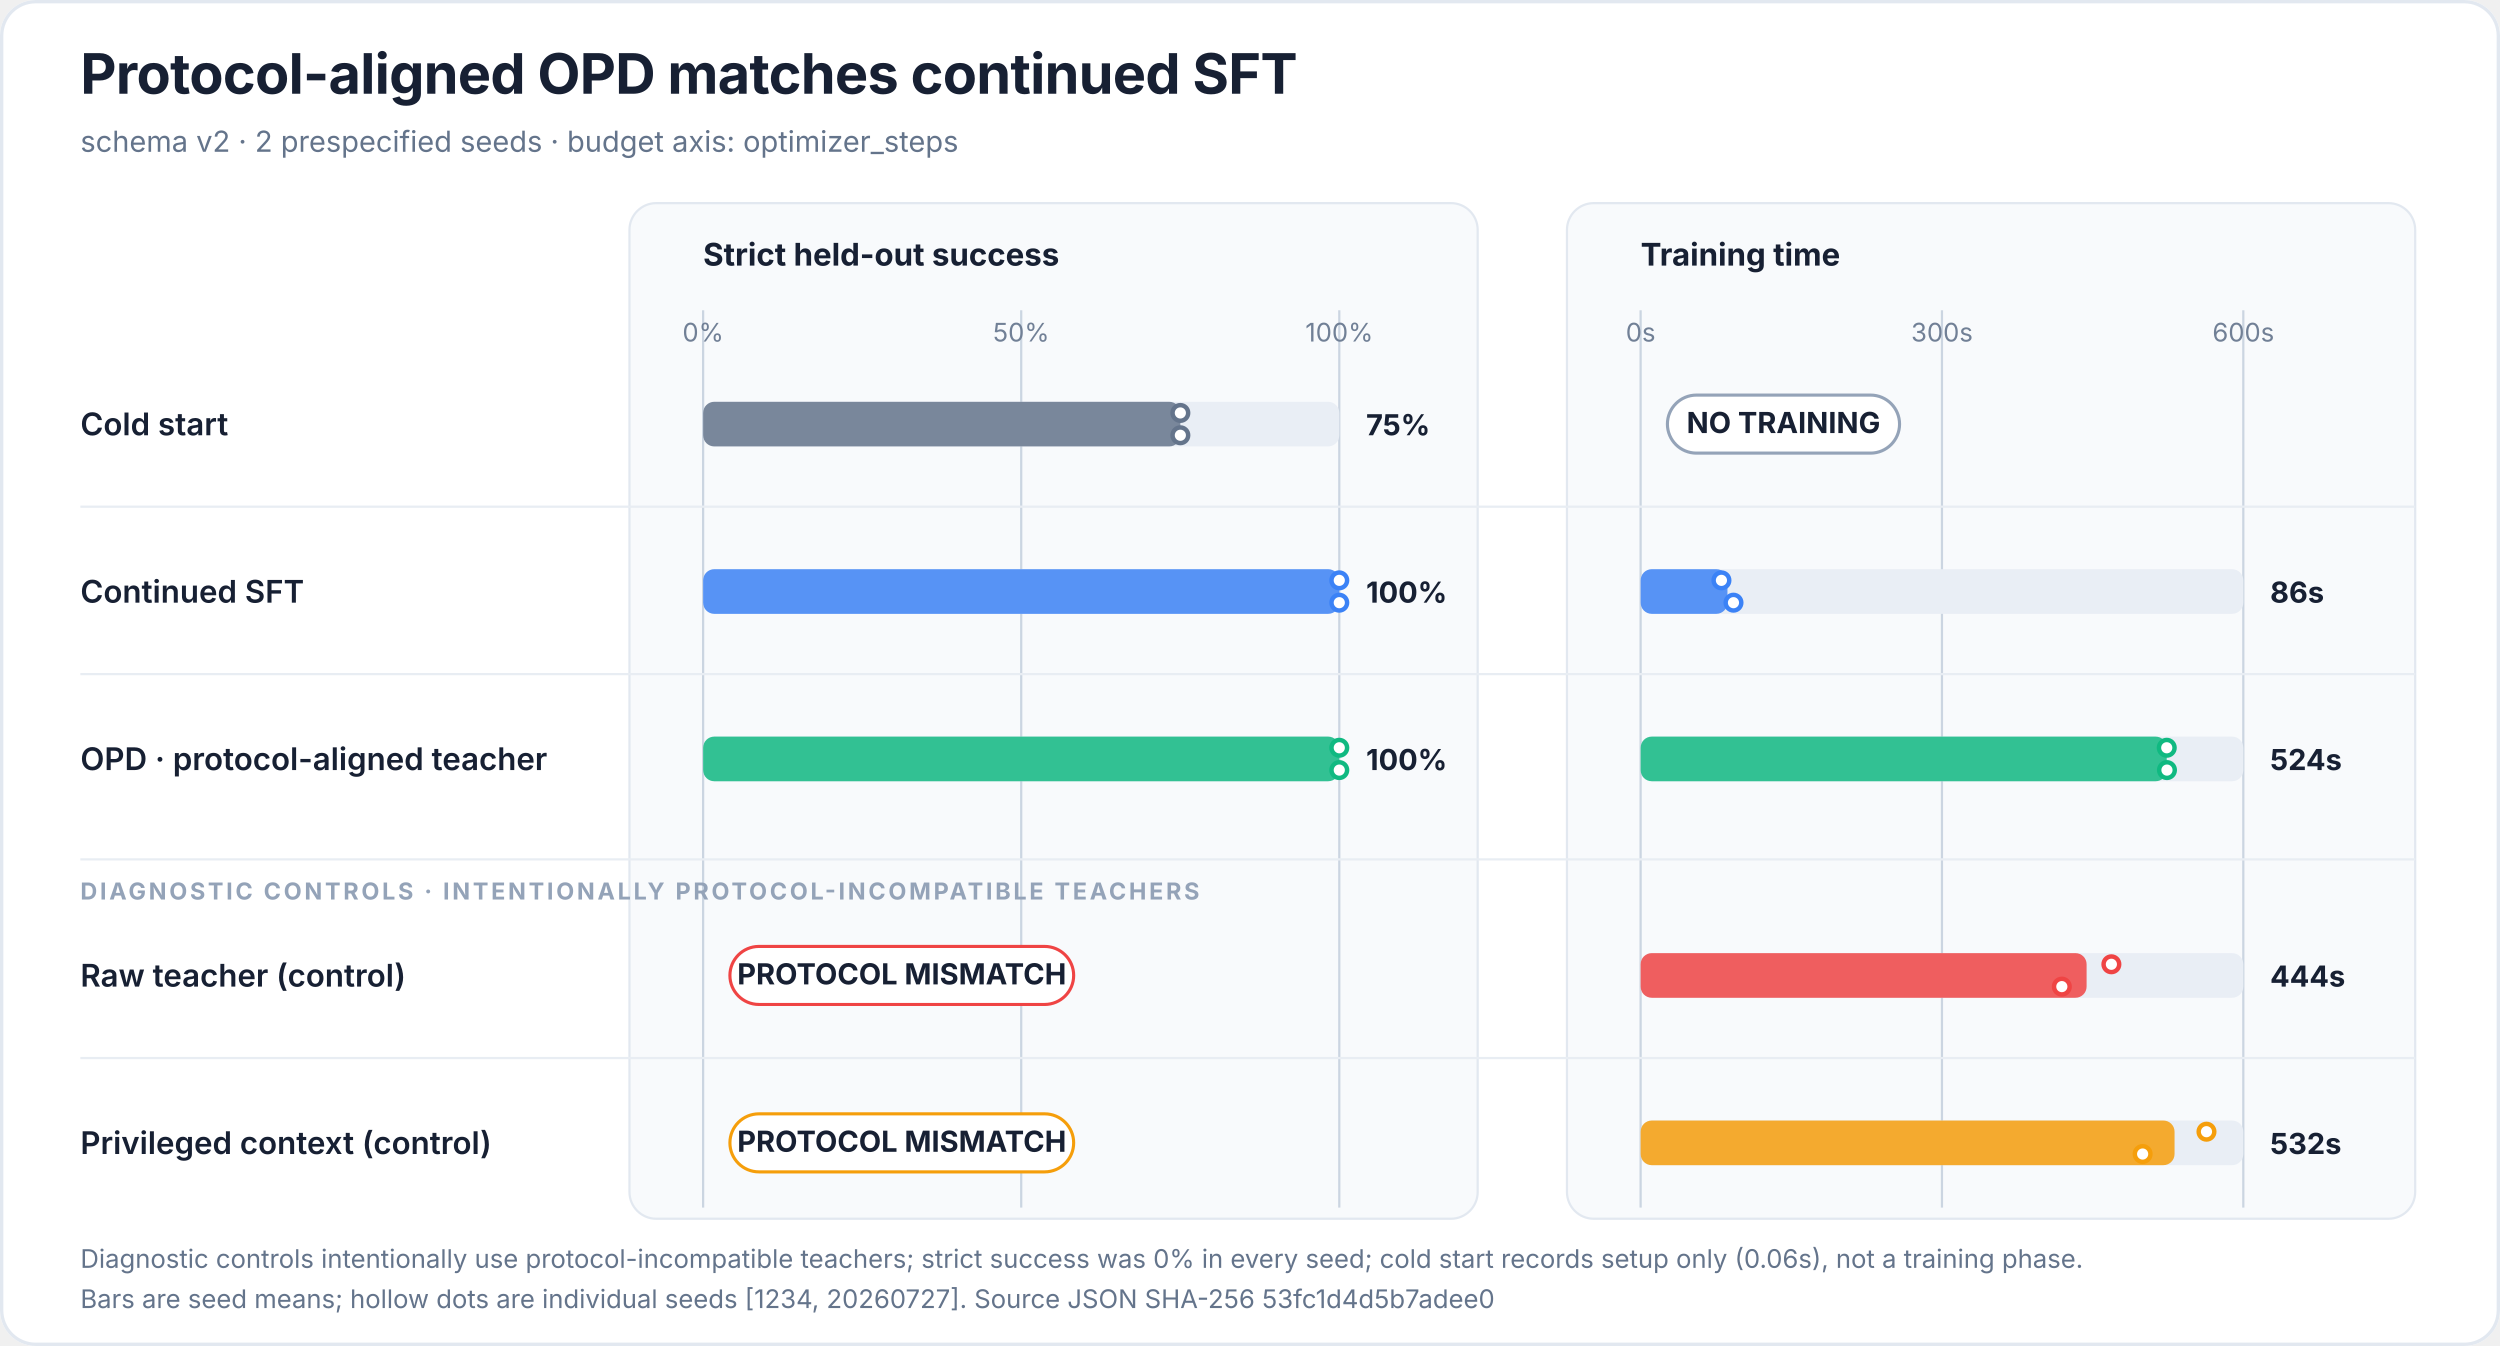
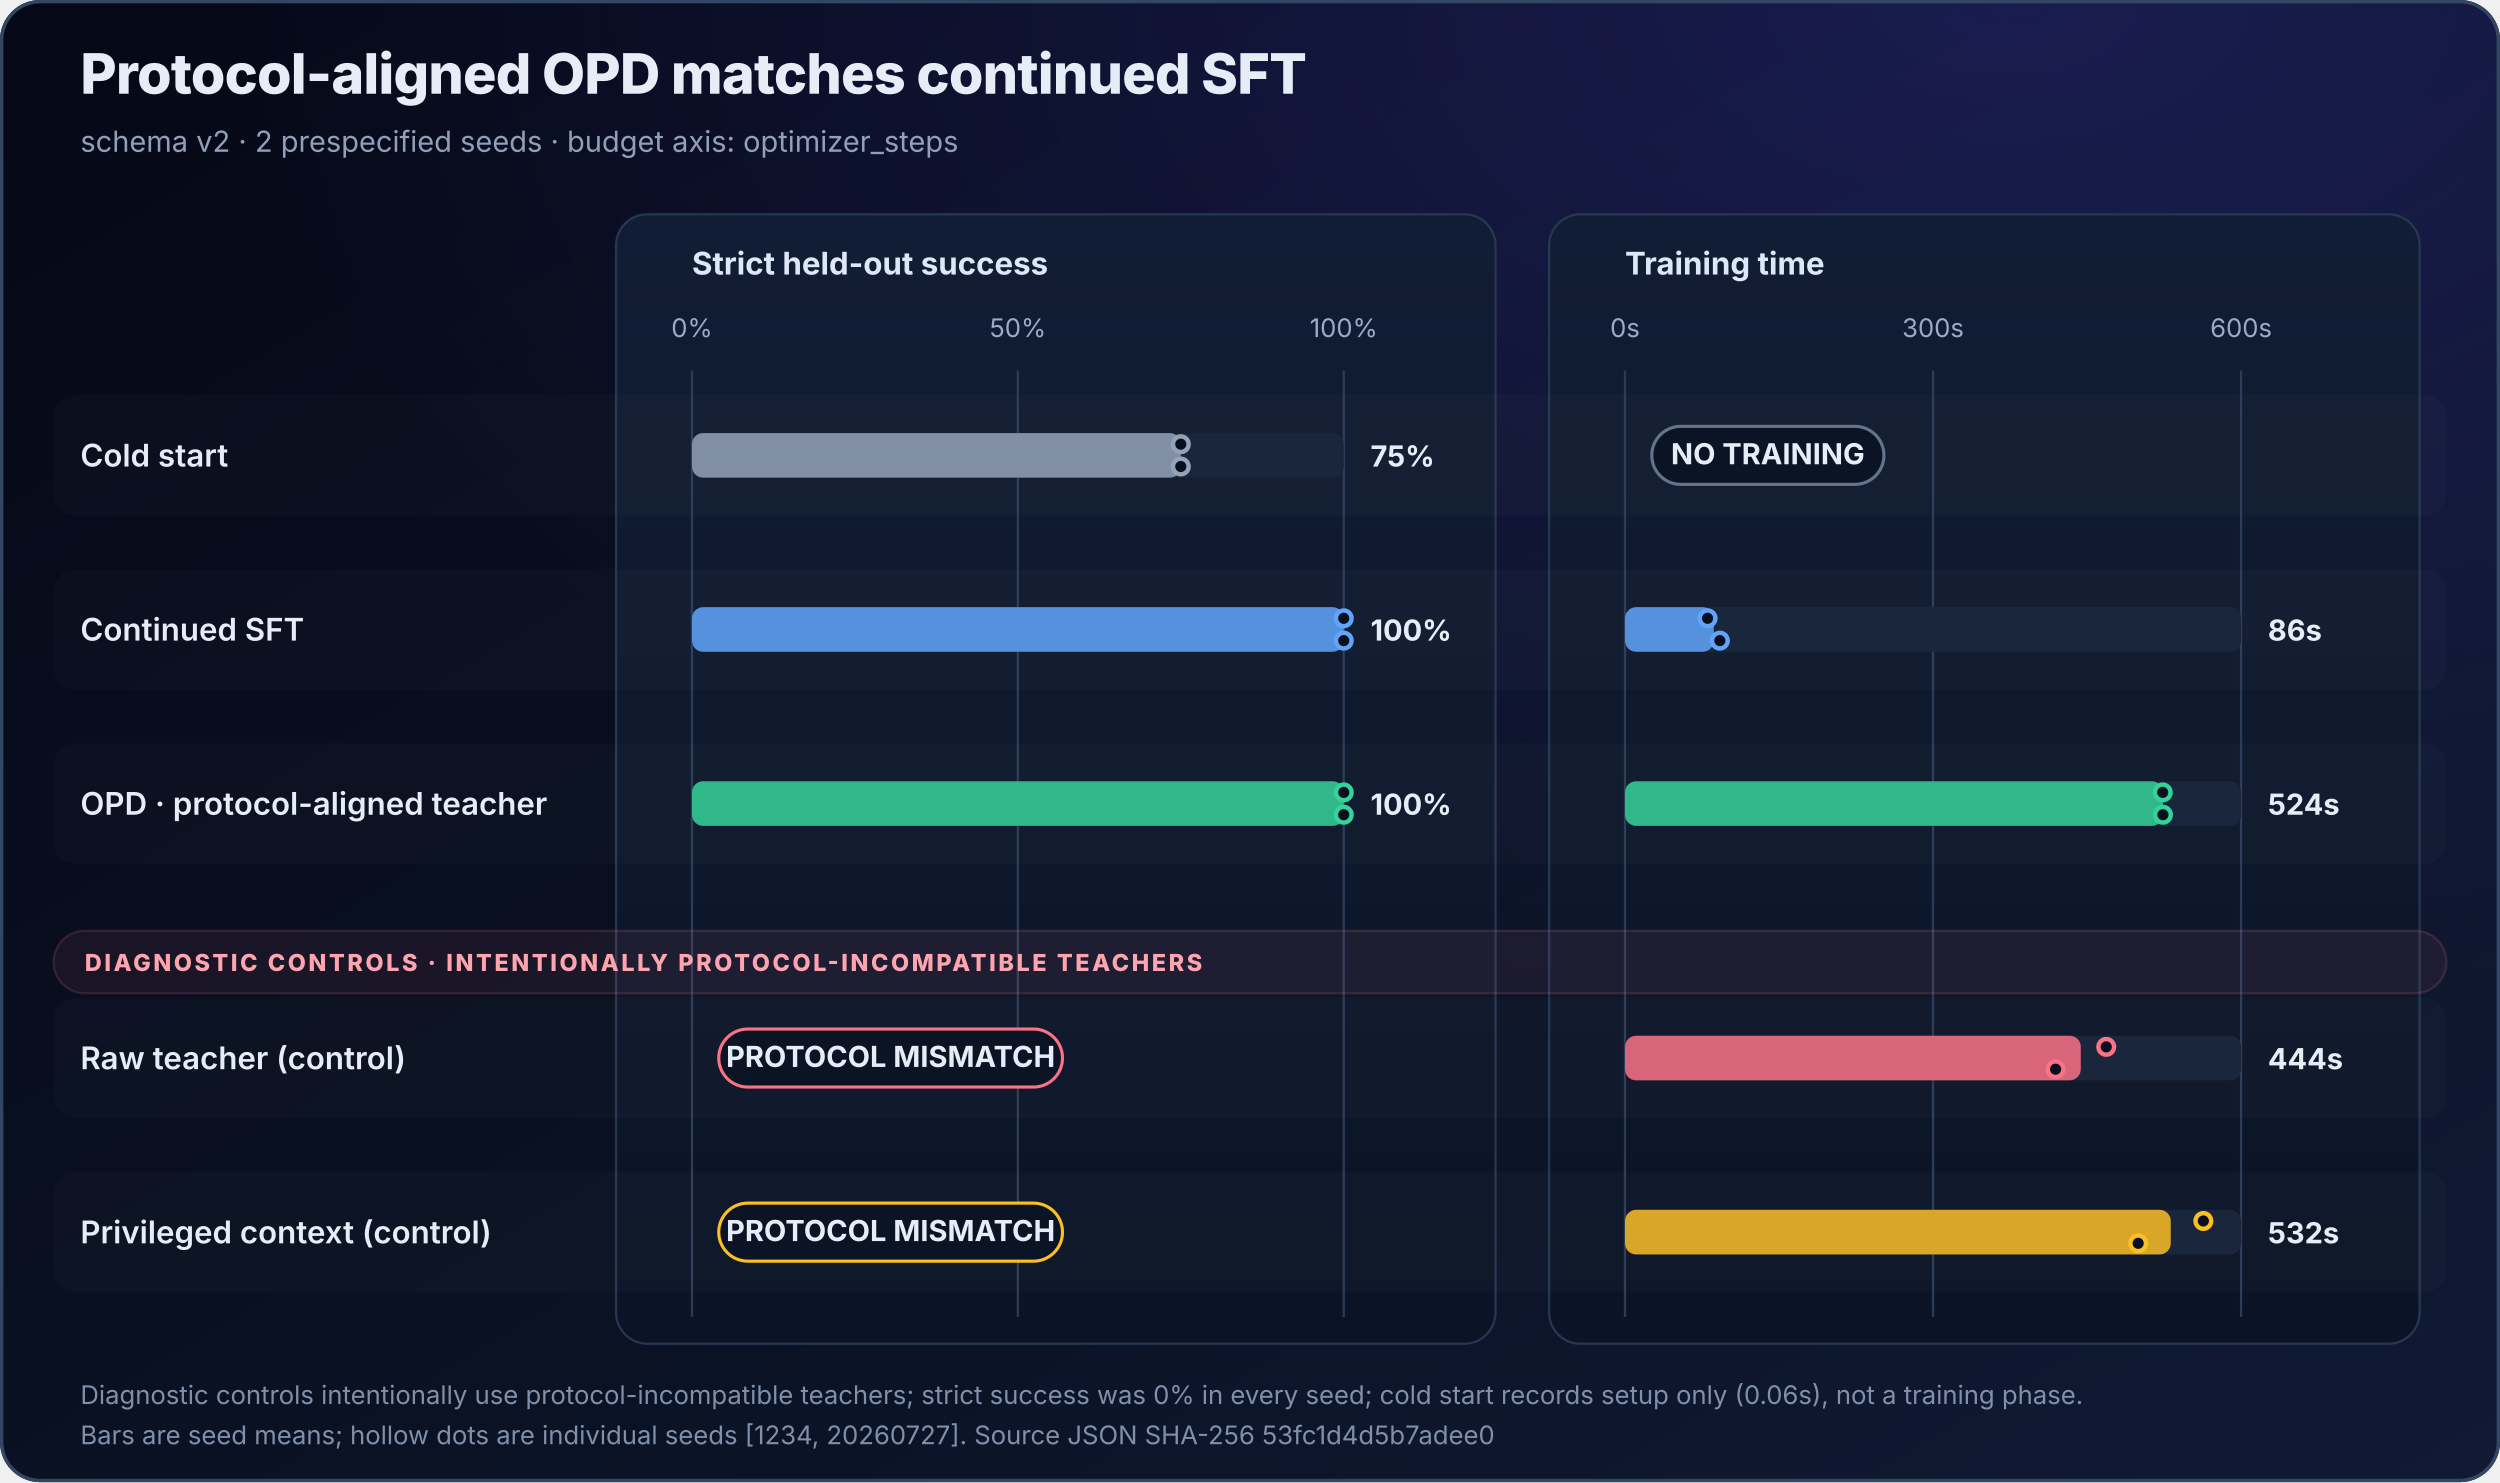
- <svg xmlns="http://www.w3.org/2000/svg" width="1120" height="603" viewBox="0 0 1120 603" role="img" aria-labelledby="benchmark-title benchmark-desc">
-   <style>text{font-family:Inter,ui-sans-serif,system-ui,-apple-system,Segoe UI,sans-serif;fill:#172033}.title{font-size:25px;font-weight:750;letter-spacing:-.3px}.sub{font-size:13px;fill:#64748b}.head{font-size:14px;font-weight:700}.label{font-size:14px;font-weight:560}.value{font-size:13px;font-weight:700}.axis{font-size:11.5px;fill:#718096}.note{font-size:11.5px;fill:#64748b}.section{font-size:10.5px;font-weight:750;letter-spacing:1.2px;fill:#94a3b8}.panel{fill:#f8fafc;stroke:#e2e8f0}.track{fill:#e9eef5}.grid{stroke:#cbd5e1;stroke-width:1}.separator{stroke:#e8edf3;stroke-width:1}.dot{fill:#fff;stroke-width:2}.pill{fill:#fff;stroke-width:1.4}</style>
-   <rect width="100%" height="100%" rx="16" fill="#ffffff" />
-   <rect x=".75" y=".75" width="1118.5" height="601.5" rx="15.25" fill="none" stroke="#e2e8f0" stroke-width="1.5" />
+ <svg xmlns="http://www.w3.org/2000/svg" width="1120" height="664" viewBox="0 0 1120 664" role="img" aria-labelledby="benchmark-title benchmark-desc">
+   <style>text{font-family:Inter,ui-sans-serif,system-ui,-apple-system,Segoe UI,sans-serif;fill:#e6edf7}.title{font-size:25px;font-weight:760;letter-spacing:-.35px}.sub{font-size:13px;fill:#91a0b8}.head{font-size:14px;font-weight:700;fill:#dce7f7}.label{font-size:14px;font-weight:580}.value{font-size:13px;font-weight:730}.axis{font-size:11.5px;fill:#9aabc3}.note{font-size:11.5px;fill:#7f90aa}.section{font-size:10.5px;font-weight:760;letter-spacing:1.15px;fill:#fda4af}.panel{fill:url(#panel);stroke:#263752}.track{fill:#19263c}.grid{stroke:#2b3c58;stroke-width:1}.row{fill:#ffffff;fill-opacity:.018}.dot{fill:#08101f;stroke-width:2}.pill{fill:#0b1425;stroke-width:1.4}</style>
+   <defs>
+     <linearGradient id="background" x1="0" y1="0" x2="1" y2="1">
+       <stop offset="0%" stop-color="#050816" />
+       <stop offset="58%" stop-color="#0a1224" />
+       <stop offset="100%" stop-color="#101a34" />
+     </linearGradient>
+     <linearGradient id="panel" x1="0" y1="0" x2="0" y2="1">
+       <stop offset="0%" stop-color="#111d34" />
+       <stop offset="100%" stop-color="#0b1426" />
+     </linearGradient>
+     <radialGradient id="glow" cx="80%" cy="0%" r="70%">
+       <stop offset="0%" stop-color="#4f46e5" stop-opacity=".24" />
+       <stop offset="100%" stop-color="#4f46e5" stop-opacity="0" />
+     </radialGradient>
+   </defs>
+   <rect width="100%" height="100%" rx="18" fill="url(#background)" />
+   <rect width="100%" height="100%" rx="18" fill="url(#glow)" />
+   <rect x=".75" y=".75" width="1118.5" height="662.5" rx="17.25" fill="none" stroke="#334663" stroke-width="1.5" />
  <text class="title" x="36" y="42">Protocol-aligned OPD matches continued SFT</text>
  <text class="sub" x="36" y="68">schema v2  ·  2 prespecified seeds  ·  budget axis: optimizer_steps</text>
-   <rect class="panel" x="282" y="91" width="380" height="455" rx="12" />
-   <rect class="panel" x="702" y="91" width="380" height="455" rx="12" />
-   <text class="head" x="315" y="119">Strict held-out success</text>
-   <text class="head" x="735" y="119">Training time</text>
-   <line class="grid" x1="315.0" y1="139" x2="315.0" y2="541" />
-   <text class="axis" x="315.0" y="153" text-anchor="middle">0%</text>
-   <line class="grid" x1="457.5" y1="139" x2="457.5" y2="541" />
-   <text class="axis" x="457.5" y="153" text-anchor="middle">50%</text>
-   <line class="grid" x1="600.0" y1="139" x2="600.0" y2="541" />
-   <text class="axis" x="600.0" y="153" text-anchor="middle">100%</text>
-   <line class="grid" x1="735.0" y1="139" x2="735.0" y2="541" />
-   <text class="axis" x="735.0" y="153" text-anchor="middle">0s</text>
-   <line class="grid" x1="870.0" y1="139" x2="870.0" y2="541" />
-   <text class="axis" x="870.0" y="153" text-anchor="middle">300s</text>
-   <line class="grid" x1="1005.0" y1="139" x2="1005.0" y2="541" />
-   <text class="axis" x="1005.0" y="153" text-anchor="middle">600s</text>
+   <rect class="panel" x="276" y="96" width="394" height="506" rx="14" />
+   <rect class="panel" x="694" y="96" width="390" height="506" rx="14" />
+   <text class="head" x="310" y="123">Strict held-out success</text>
+   <text class="head" x="728" y="123">Training time</text>
+   <text class="axis" x="310.0" y="151" text-anchor="middle">0%</text>
+   <line class="grid" x1="310.0" y1="166" x2="310.0" y2="590" />
+   <text class="axis" x="456.0" y="151" text-anchor="middle">50%</text>
+   <line class="grid" x1="456.0" y1="166" x2="456.0" y2="590" />
+   <text class="axis" x="602.0" y="151" text-anchor="middle">100%</text>
+   <line class="grid" x1="602.0" y1="166" x2="602.0" y2="590" />
+   <text class="axis" x="728.0" y="151" text-anchor="middle">0s</text>
+   <line class="grid" x1="728.0" y1="166" x2="728.0" y2="590" />
+   <text class="axis" x="866.0" y="151" text-anchor="middle">300s</text>
+   <line class="grid" x1="866.0" y1="166" x2="866.0" y2="590" />
+   <text class="axis" x="1004.0" y="151" text-anchor="middle">600s</text>
+   <line class="grid" x1="1004.0" y1="166" x2="1004.0" y2="590" />
+   <rect class="row" x="24" y="177" width="1072" height="54" rx="10" />
  <g data-arm="cold-start-only" data-success-mean="0.750000" data-train-seconds-mean="0.061326">
-     <text class="label" x="36" y="195">Cold start</text>
-     <rect class="track" x="315" y="180" width="285" height="20" rx="5" />
-     <rect x="315" y="180" width="213.8" height="20" rx="5" fill="#64748b" opacity=".84" />
-     <circle class="dot" cx="528.8" cy="185" r="3.5" stroke="#64748b" />
-     <circle class="dot" cx="528.8" cy="195" r="3.5" stroke="#64748b" />
-     <text class="value" x="612" y="195">75%</text>
-     <rect class="pill" x="747" y="177" width="104" height="26" rx="13" stroke="#94a3b8" />
-     <text class="value" x="799" y="194" text-anchor="middle" fill="#64748b">NO TRAINING</text>
+     <text class="label" x="36" y="209">Cold start</text>
+     <rect class="track" x="310" y="194" width="292" height="20" rx="5" />
+     <rect x="310" y="194" width="219.0" height="20" rx="5" fill="#94a3b8" opacity=".84" />
+     <circle class="dot" cx="529.0" cy="199" r="3.5" stroke="#94a3b8" />
+     <circle class="dot" cx="529.0" cy="209" r="3.5" stroke="#94a3b8" />
+     <text class="value" x="614" y="209">75%</text>
+     <rect class="pill" x="740" y="191" width="104" height="26" rx="13" stroke="#64748b" />
+     <text class="value" x="792" y="208" text-anchor="middle" fill="#94a3b8">NO TRAINING</text>
  </g>
-   <line class="separator" x1="36" y1="227" x2="1082" y2="227" />
+   <rect class="row" x="24" y="255" width="1072" height="54" rx="10" />
  <g data-arm="sft-continued" data-success-mean="1.000000" data-train-seconds-mean="86.439230">
-     <text class="label" x="36" y="270">Continued SFT</text>
-     <rect class="track" x="315" y="255" width="285" height="20" rx="5" />
-     <rect x="315" y="255" width="285.0" height="20" rx="5" fill="#3b82f6" opacity=".84" />
-     <circle class="dot" cx="600.0" cy="260" r="3.5" stroke="#3b82f6" />
-     <circle class="dot" cx="600.0" cy="270" r="3.5" stroke="#3b82f6" />
-     <text class="value" x="612" y="270">100%</text>
-     <rect class="track" x="735" y="255" width="270" height="20" rx="5" />
-     <rect x="735" y="255" width="38.9" height="20" rx="5" fill="#3b82f6" opacity=".84" />
-     <circle class="dot" cx="771.2" cy="260" r="3.5" stroke="#3b82f6" />
-     <circle class="dot" cx="776.6" cy="270" r="3.5" stroke="#3b82f6" />
-     <text class="value" x="1017" y="270">86s</text>
+     <text class="label" x="36" y="287">Continued SFT</text>
+     <rect class="track" x="310" y="272" width="292" height="20" rx="5" />
+     <rect x="310" y="272" width="292.0" height="20" rx="5" fill="#60a5fa" opacity=".84" />
+     <circle class="dot" cx="602.0" cy="277" r="3.5" stroke="#60a5fa" />
+     <circle class="dot" cx="602.0" cy="287" r="3.5" stroke="#60a5fa" />
+     <text class="value" x="614" y="287">100%</text>
+     <rect class="track" x="728" y="272" width="276" height="20" rx="5" />
+     <rect x="728" y="272" width="39.8" height="20" rx="5" fill="#60a5fa" opacity=".84" />
+     <circle class="dot" cx="765.0" cy="277" r="3.5" stroke="#60a5fa" />
+     <circle class="dot" cx="770.5" cy="287" r="3.5" stroke="#60a5fa" />
+     <text class="value" x="1016" y="287">86s</text>
  </g>
-   <line class="separator" x1="36" y1="302" x2="1082" y2="302" />
+   <rect class="row" x="24" y="333" width="1072" height="54" rx="10" />
  <g data-arm="opd-protocol-sft-teacher" data-success-mean="1.000000" data-train-seconds-mean="523.820241">
-     <text class="label" x="36" y="345">OPD · protocol-aligned teacher</text>
-     <rect class="track" x="315" y="330" width="285" height="20" rx="5" />
-     <rect x="315" y="330" width="285.0" height="20" rx="5" fill="#10b981" opacity=".84" />
-     <circle class="dot" cx="600.0" cy="335" r="3.5" stroke="#10b981" />
-     <circle class="dot" cx="600.0" cy="345" r="3.5" stroke="#10b981" />
-     <text class="value" x="612" y="345">100%</text>
-     <rect class="track" x="735" y="330" width="270" height="20" rx="5" />
-     <rect x="735" y="330" width="235.7" height="20" rx="5" fill="#10b981" opacity=".84" />
-     <circle class="dot" cx="970.7" cy="335" r="3.5" stroke="#10b981" />
-     <circle class="dot" cx="970.8" cy="345" r="3.5" stroke="#10b981" />
-     <text class="value" x="1017" y="345">524s</text>
+     <text class="label" x="36" y="365">OPD · protocol-aligned teacher</text>
+     <rect class="track" x="310" y="350" width="292" height="20" rx="5" />
+     <rect x="310" y="350" width="292.0" height="20" rx="5" fill="#34d399" opacity=".84" />
+     <circle class="dot" cx="602.0" cy="355" r="3.5" stroke="#34d399" />
+     <circle class="dot" cx="602.0" cy="365" r="3.5" stroke="#34d399" />
+     <text class="value" x="614" y="365">100%</text>
+     <rect class="track" x="728" y="350" width="276" height="20" rx="5" />
+     <rect x="728" y="350" width="241.0" height="20" rx="5" fill="#34d399" opacity=".84" />
+     <circle class="dot" cx="968.9" cy="355" r="3.5" stroke="#34d399" />
+     <circle class="dot" cx="969.0" cy="365" r="3.5" stroke="#34d399" />
+     <text class="value" x="1016" y="365">524s</text>
  </g>
-   <line class="separator" x1="36" y1="385" x2="1082" y2="385" />
-   <text class="section" x="36" y="403">DIAGNOSTIC CONTROLS · INTENTIONALLY PROTOCOL-INCOMPATIBLE TEACHERS</text>
+   <rect x="24" y="417" width="1072" height="28" rx="14" fill="#fb7185" fill-opacity=".075" stroke="#fb7185" stroke-opacity=".16" />
+   <text class="section" x="38" y="435">DIAGNOSTIC CONTROLS · INTENTIONALLY PROTOCOL-INCOMPATIBLE TEACHERS</text>
+   <rect class="row" x="24" y="447" width="1072" height="54" rx="10" />
  <g data-arm="opd-raw-teacher" data-success-mean="0.000000" data-train-seconds-mean="443.953792">
-     <text class="label" x="36" y="442">Raw teacher (control)</text>
-     <rect class="pill" x="327" y="424" width="154" height="26" rx="13" stroke="#ef4444" />
-     <text class="value" x="404.0" y="441" text-anchor="middle" fill="#ef4444">PROTOCOL MISMATCH</text>
-     <rect class="track" x="735" y="427" width="270" height="20" rx="5" />
-     <rect x="735" y="427" width="199.8" height="20" rx="5" fill="#ef4444" opacity=".84" />
-     <circle class="dot" cx="945.9" cy="432" r="3.5" stroke="#ef4444" />
-     <circle class="dot" cx="923.7" cy="442" r="3.5" stroke="#ef4444" />
-     <text class="value" x="1017" y="442">444s</text>
+     <text class="label" x="36" y="479">Raw teacher (control)</text>
+     <rect class="pill" x="322" y="461" width="154" height="26" rx="13" stroke="#fb7185" />
+     <text class="value" x="399.0" y="478" text-anchor="middle" fill="#fb7185">PROTOCOL MISMATCH</text>
+     <rect class="track" x="728" y="464" width="276" height="20" rx="5" />
+     <rect x="728" y="464" width="204.2" height="20" rx="5" fill="#fb7185" opacity=".84" />
+     <circle class="dot" cx="943.6" cy="469" r="3.5" stroke="#fb7185" />
+     <circle class="dot" cx="920.9" cy="479" r="3.5" stroke="#fb7185" />
+     <text class="value" x="1016" y="479">444s</text>
  </g>
-   <line class="separator" x1="36" y1="474" x2="1082" y2="474" />
+   <rect class="row" x="24" y="525" width="1072" height="54" rx="10" />
  <g data-arm="opd-privileged-context" data-success-mean="0.000000" data-train-seconds-mean="531.523058">
-     <text class="label" x="36" y="517">Privileged context (control)</text>
-     <rect class="pill" x="327" y="499" width="154" height="26" rx="13" stroke="#f59e0b" />
-     <text class="value" x="404.0" y="516" text-anchor="middle" fill="#f59e0b">PROTOCOL MISMATCH</text>
-     <rect class="track" x="735" y="502" width="270" height="20" rx="5" />
-     <rect x="735" y="502" width="239.2" height="20" rx="5" fill="#f59e0b" opacity=".84" />
-     <circle class="dot" cx="988.5" cy="507" r="3.5" stroke="#f59e0b" />
-     <circle class="dot" cx="959.9" cy="517" r="3.5" stroke="#f59e0b" />
-     <text class="value" x="1017" y="517">532s</text>
+     <text class="label" x="36" y="557">Privileged context (control)</text>
+     <rect class="pill" x="322" y="539" width="154" height="26" rx="13" stroke="#fbbf24" />
+     <text class="value" x="399.0" y="556" text-anchor="middle" fill="#fbbf24">PROTOCOL MISMATCH</text>
+     <rect class="track" x="728" y="542" width="276" height="20" rx="5" />
+     <rect x="728" y="542" width="244.5" height="20" rx="5" fill="#fbbf24" opacity=".84" />
+     <circle class="dot" cx="987.1" cy="547" r="3.5" stroke="#fbbf24" />
+     <circle class="dot" cx="957.9" cy="557" r="3.5" stroke="#fbbf24" />
+     <text class="value" x="1016" y="557">532s</text>
  </g>
-   <text class="note" x="36" y="568">Diagnostic controls intentionally use protocol-incompatible teachers; strict success was 0% in every seed; cold start records setup only (0.06s), not a training phase.</text>
-   <text class="note" x="36" y="586">Bars are seed means; hollow dots are individual seeds [1234, 20260727]. Source JSON SHA-256 53fc1d4d5b7adee0</text>
+   <text class="note" x="36" y="629">Diagnostic controls intentionally use protocol-incompatible teachers; strict success was 0% in every seed; cold start records setup only (0.06s), not a training phase.</text>
+   <text class="note" x="36" y="647">Bars are seed means; hollow dots are individual seeds [1234, 20260727]. Source JSON SHA-256 53fc1d4d5b7adee0</text>
</svg>
